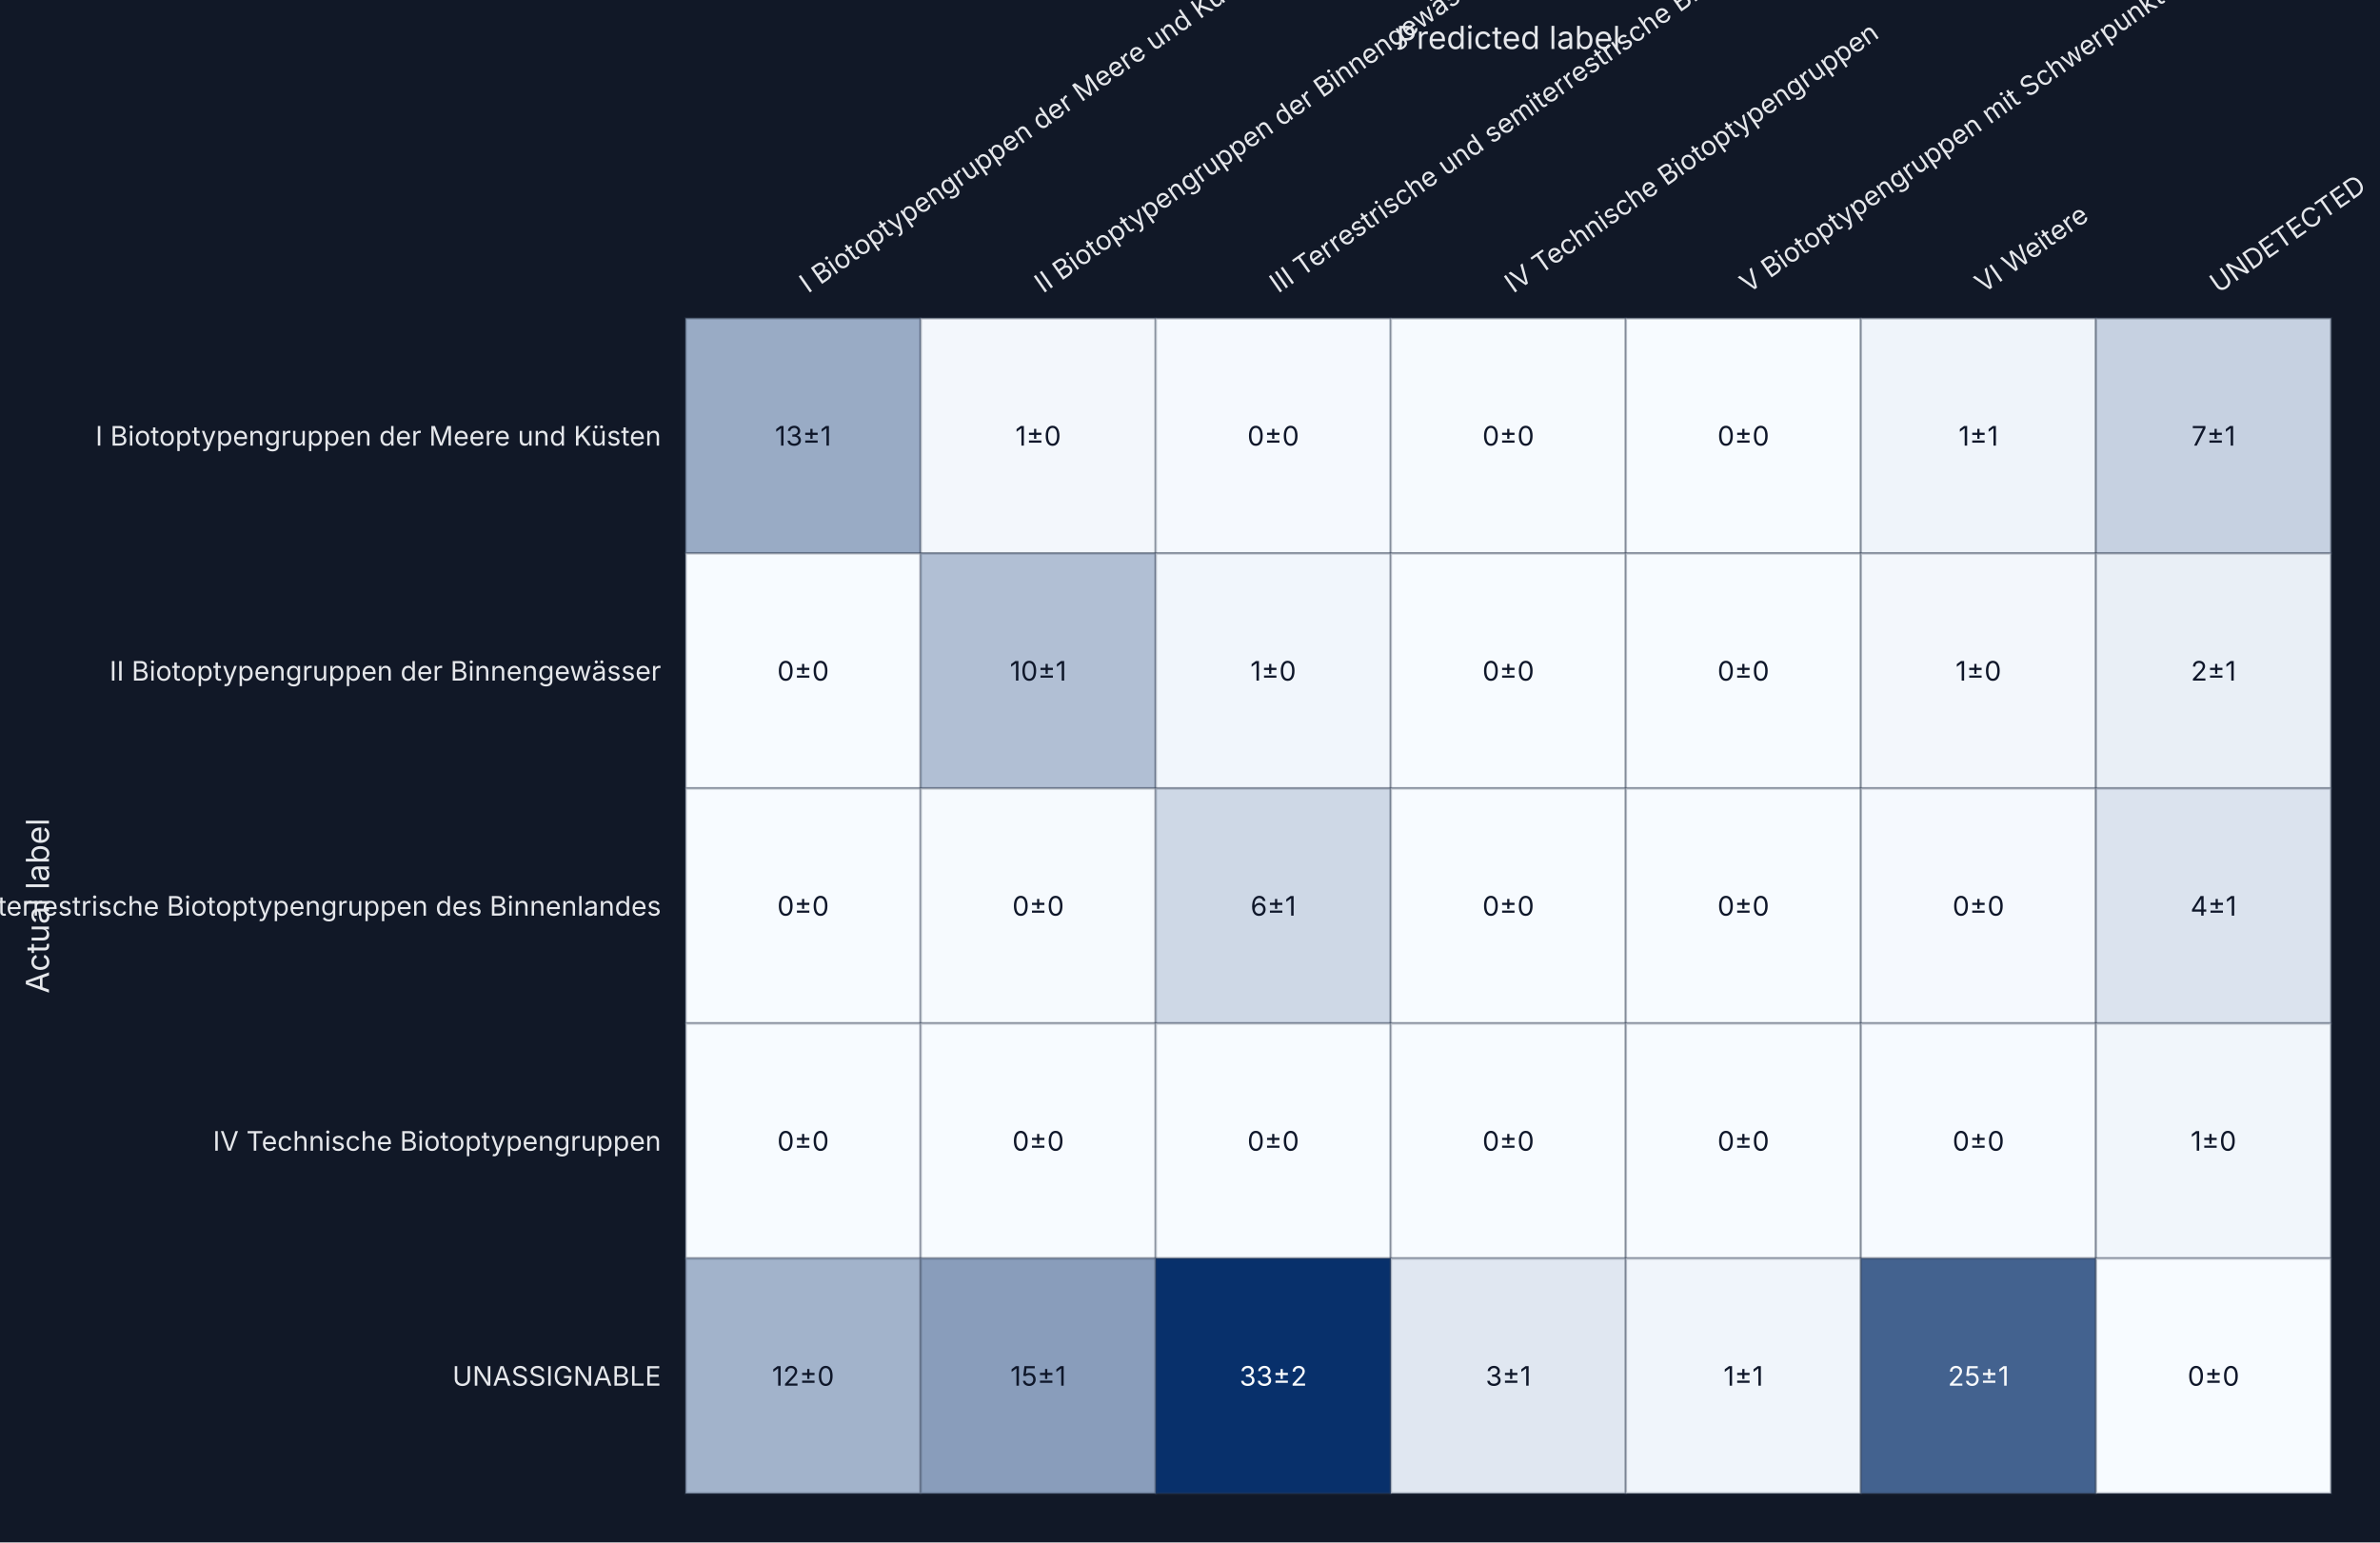
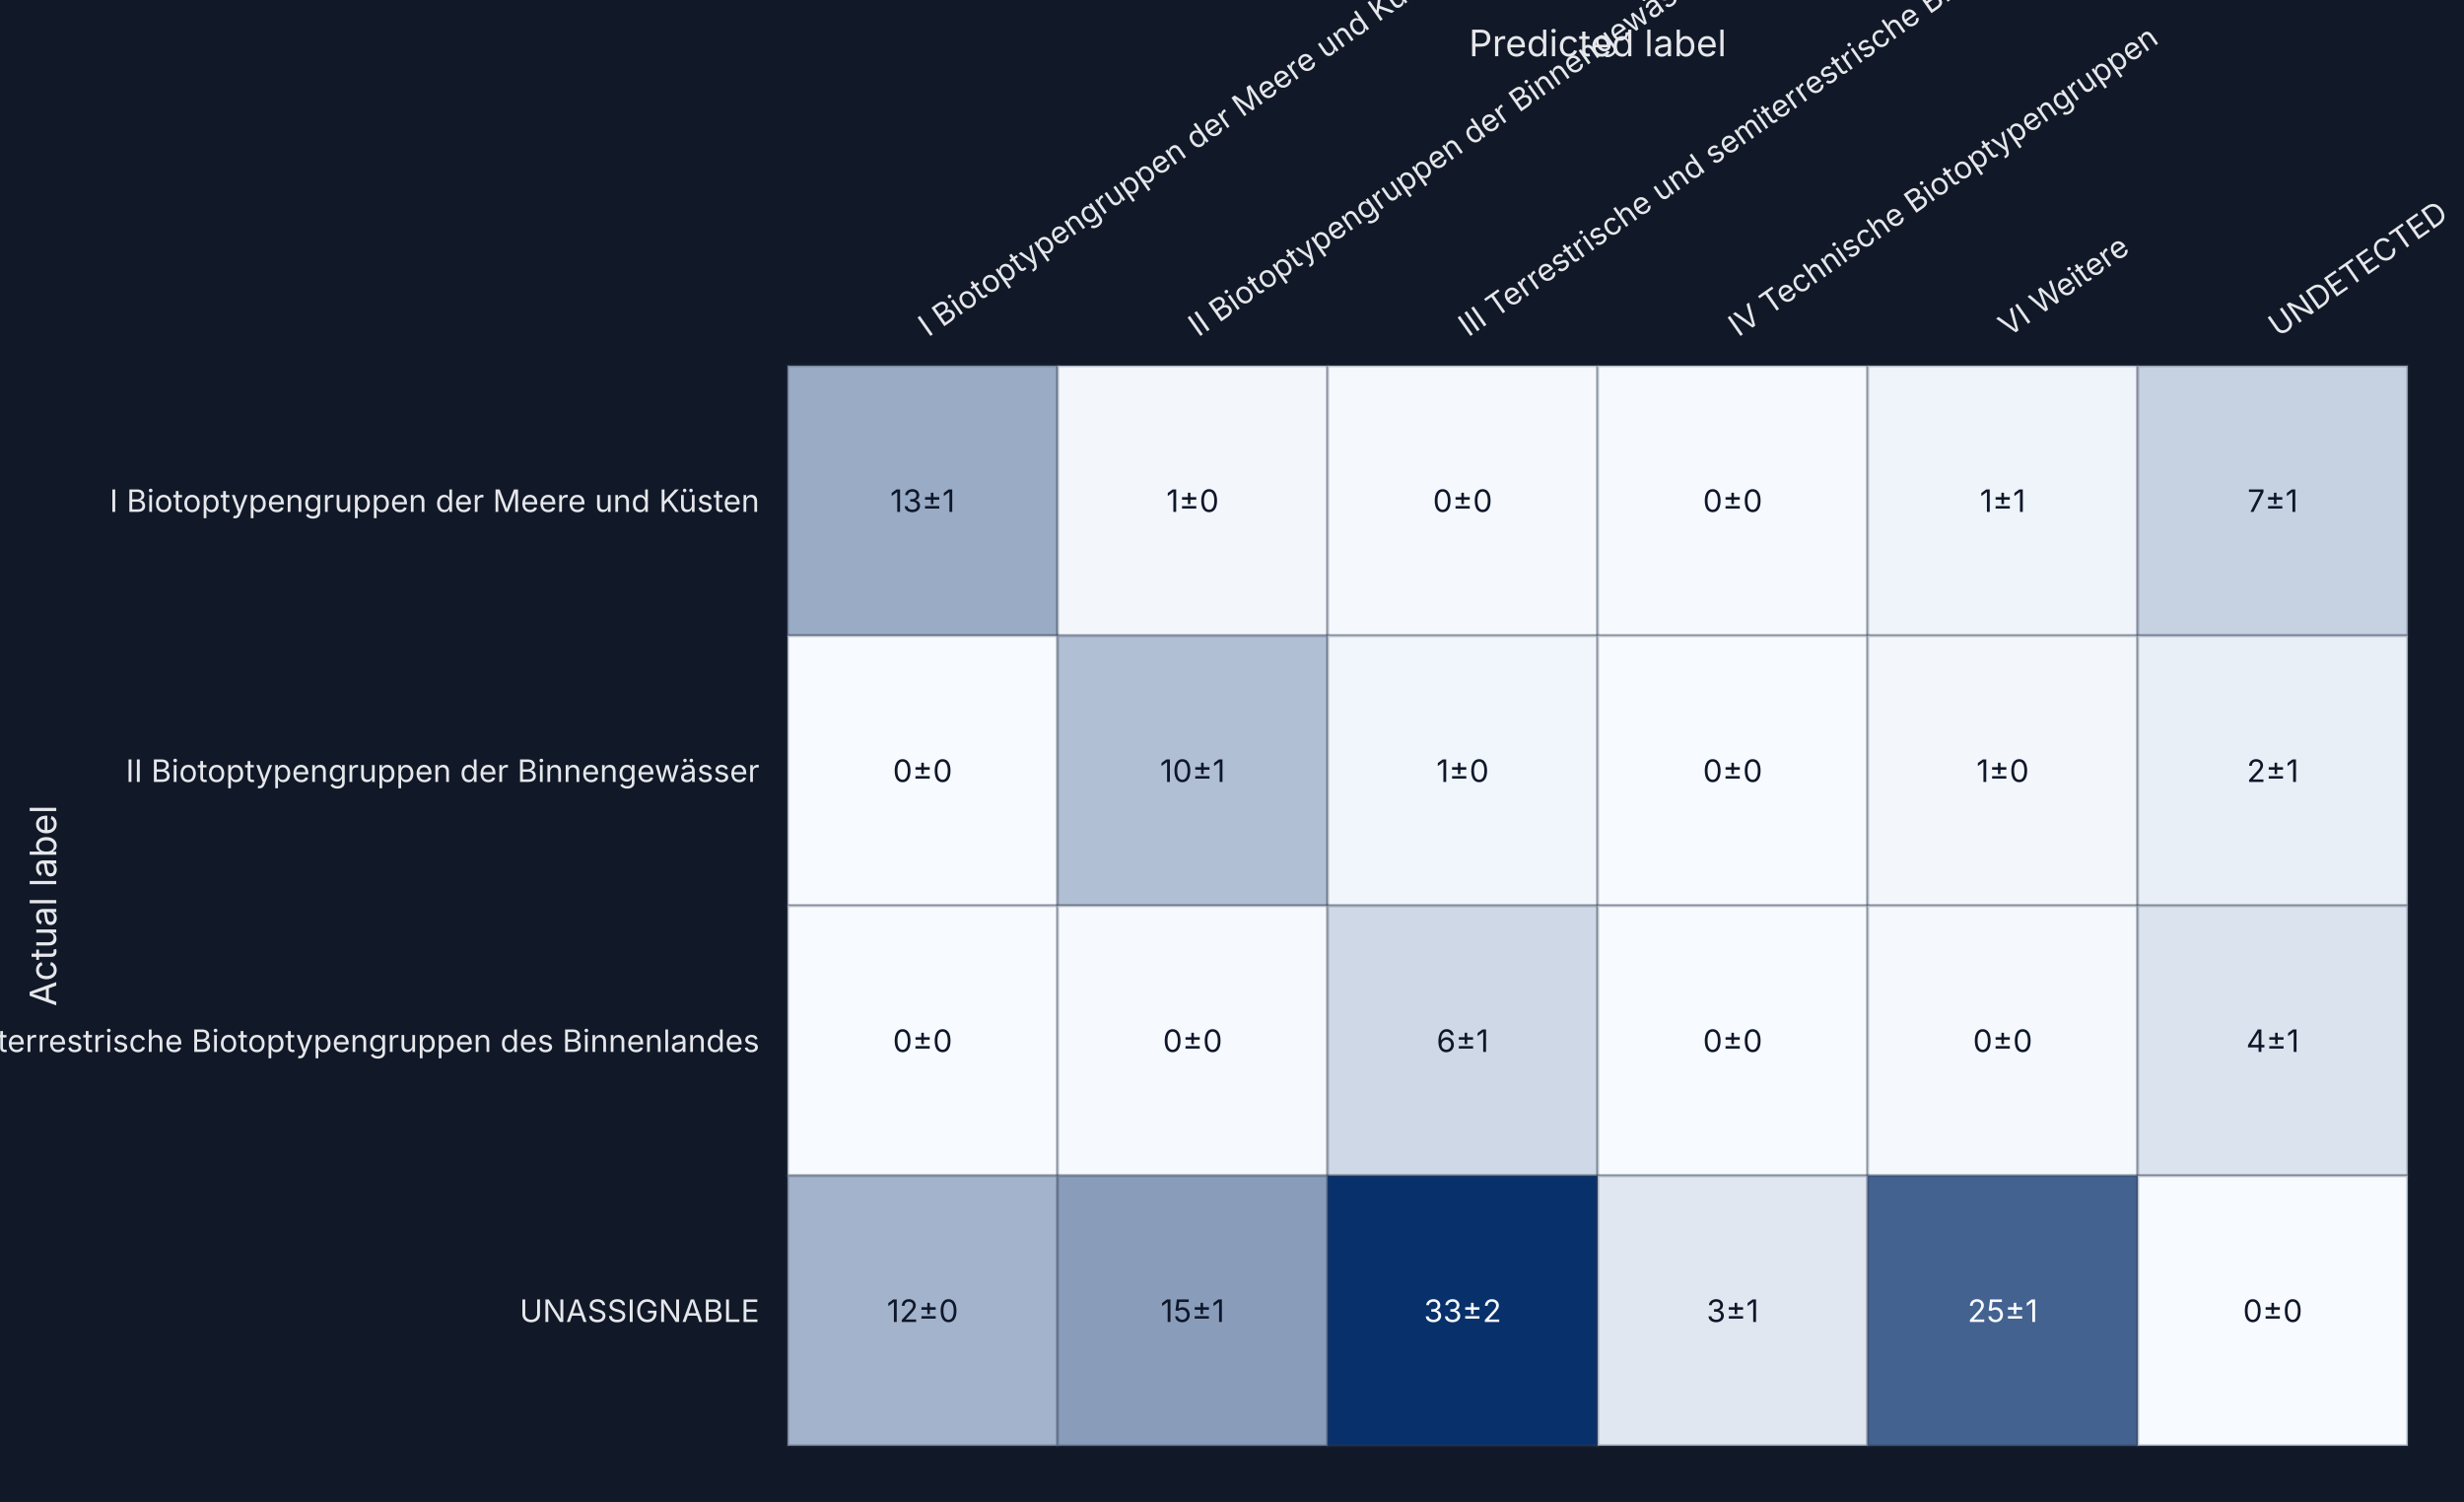
- <svg xmlns="http://www.w3.org/2000/svg" width="972" height="630" viewBox="0 0 972 630" style="color: rgb(229, 231, 235); font-family: Inter, Arial, sans-serif; background-color: rgba(0, 0, 0, 0);">
-   <rect x="0" y="0" width="972" height="630" fill="rgb(17, 24, 39)" />
-   <text x="616" y="20" text-anchor="middle" fill="currentColor" font-size="13">Predicted label</text>
-   <text x="20" y="370" transform="rotate(-90 20 370)" text-anchor="middle" fill="currentColor" font-size="13">Actual label</text>
+ <svg xmlns="http://www.w3.org/2000/svg" width="876" height="534" viewBox="0 0 876 534" style="color: rgb(229, 231, 235); font-family: Inter, Arial, sans-serif; background-color: rgba(0, 0, 0, 0);">
+   <rect x="0" y="0" width="876" height="534" fill="rgb(17, 24, 39)" />
+   <text x="568" y="20" text-anchor="middle" fill="currentColor" font-size="13">Predicted label</text>
+   <text x="20" y="322" transform="rotate(-90 20 322)" text-anchor="middle" fill="currentColor" font-size="13">Actual label</text>
  <text x="270" y="182" text-anchor="end" fill="currentColor" font-size="11">I Biotoptypengruppen der Meere und Küsten</text>
  <text x="270" y="278" text-anchor="end" fill="currentColor" font-size="11">II Biotoptypengruppen der Binnengewässer</text>
  <text x="270" y="374" text-anchor="end" fill="currentColor" font-size="11">III Terrestrische und semiterrestrische Biotoptypengruppen des Binnenlandes</text>
-   <text x="270" y="470" text-anchor="end" fill="currentColor" font-size="11">IV Technische Biotoptypengruppen</text>
-   <text x="270" y="566" text-anchor="end" fill="currentColor" font-size="11">UNASSIGNABLE</text>
+   <text x="270" y="470" text-anchor="end" fill="currentColor" font-size="11">UNASSIGNABLE</text>
  <rect x="280" y="130" width="96" height="96" fill="rgb(153, 171, 197)" stroke="#33415555" stroke-width="1" style="cursor: crosshair;" />
  <text x="328" y="182" text-anchor="middle" fill="#0f172a" font-size="11">13±1</text>
  <rect x="376" y="130" width="96" height="96" fill="rgb(243, 247, 252)" stroke="#33415555" stroke-width="1" style="cursor: crosshair;" />
  <text x="424" y="182" text-anchor="middle" fill="#0f172a" font-size="11">1±0</text>
  <rect x="472" y="130" width="96" height="96" fill="rgb(245, 249, 254)" stroke="#33415555" stroke-width="1" style="cursor: crosshair;" />
  <text x="520" y="182" text-anchor="middle" fill="#0f172a" font-size="11">0±0</text>
  <rect x="568" y="130" width="96" height="96" fill="rgb(246, 250, 254)" stroke="#33415555" stroke-width="1" style="cursor: crosshair;" />
  <text x="616" y="182" text-anchor="middle" fill="#0f172a" font-size="11">0±0</text>
-   <rect x="664" y="130" width="96" height="96" fill="rgb(247, 251, 255)" stroke="#33415555" stroke-width="1" style="cursor: crosshair;" />
-   <text x="712" y="182" text-anchor="middle" fill="#0f172a" font-size="11">0±0</text>
-   <rect x="760" y="130" width="96" height="96" fill="rgb(239, 244, 250)" stroke="#33415555" stroke-width="1" style="cursor: crosshair;" />
-   <text x="808" y="182" text-anchor="middle" fill="#0f172a" font-size="11">1±1</text>
-   <rect x="856" y="130" width="96" height="96" fill="rgb(198, 209, 225)" stroke="#33415555" stroke-width="1" style="cursor: crosshair;" />
-   <text x="904" y="182" text-anchor="middle" fill="#0f172a" font-size="11">7±1</text>
+   <rect x="664" y="130" width="96" height="96" fill="rgb(239, 244, 250)" stroke="#33415555" stroke-width="1" style="cursor: crosshair;" />
+   <text x="712" y="182" text-anchor="middle" fill="#0f172a" font-size="11">1±1</text>
+   <rect x="760" y="130" width="96" height="96" fill="rgb(198, 209, 225)" stroke="#33415555" stroke-width="1" style="cursor: crosshair;" />
+   <text x="808" y="182" text-anchor="middle" fill="#0f172a" font-size="11">7±1</text>
  <rect x="280" y="226" width="96" height="96" fill="rgb(247, 251, 255)" stroke="#33415555" stroke-width="1" style="cursor: crosshair;" />
  <text x="328" y="278" text-anchor="middle" fill="#0f172a" font-size="11">0±0</text>
  <rect x="376" y="226" width="96" height="96" fill="rgb(177, 191, 212)" stroke="#33415555" stroke-width="1" style="cursor: crosshair;" />
  <text x="424" y="278" text-anchor="middle" fill="#0f172a" font-size="11">10±1</text>
  <rect x="472" y="226" width="96" height="96" fill="rgb(241, 246, 252)" stroke="#33415555" stroke-width="1" style="cursor: crosshair;" />
  <text x="520" y="278" text-anchor="middle" fill="#0f172a" font-size="11">1±0</text>
  <rect x="568" y="226" width="96" height="96" fill="rgb(247, 251, 255)" stroke="#33415555" stroke-width="1" style="cursor: crosshair;" />
  <text x="616" y="278" text-anchor="middle" fill="#0f172a" font-size="11">0±0</text>
-   <rect x="664" y="226" width="96" height="96" fill="rgb(247, 251, 255)" stroke="#33415555" stroke-width="1" style="cursor: crosshair;" />
-   <text x="712" y="278" text-anchor="middle" fill="#0f172a" font-size="11">0±0</text>
-   <rect x="760" y="226" width="96" height="96" fill="rgb(243, 247, 252)" stroke="#33415555" stroke-width="1" style="cursor: crosshair;" />
-   <text x="808" y="278" text-anchor="middle" fill="#0f172a" font-size="11">1±0</text>
-   <rect x="856" y="226" width="96" height="96" fill="rgb(233, 239, 246)" stroke="#33415555" stroke-width="1" style="cursor: crosshair;" />
-   <text x="904" y="278" text-anchor="middle" fill="#0f172a" font-size="11">2±1</text>
+   <rect x="664" y="226" width="96" height="96" fill="rgb(243, 247, 252)" stroke="#33415555" stroke-width="1" style="cursor: crosshair;" />
+   <text x="712" y="278" text-anchor="middle" fill="#0f172a" font-size="11">1±0</text>
+   <rect x="760" y="226" width="96" height="96" fill="rgb(233, 239, 246)" stroke="#33415555" stroke-width="1" style="cursor: crosshair;" />
+   <text x="808" y="278" text-anchor="middle" fill="#0f172a" font-size="11">2±1</text>
  <rect x="280" y="322" width="96" height="96" fill="rgb(247, 251, 255)" stroke="#33415555" stroke-width="1" style="cursor: crosshair;" />
  <text x="328" y="374" text-anchor="middle" fill="#0f172a" font-size="11">0±0</text>
  <rect x="376" y="322" width="96" height="96" fill="rgb(246, 250, 254)" stroke="#33415555" stroke-width="1" style="cursor: crosshair;" />
  <text x="424" y="374" text-anchor="middle" fill="#0f172a" font-size="11">0±0</text>
  <rect x="472" y="322" width="96" height="96" fill="rgb(206, 216, 230)" stroke="#33415555" stroke-width="1" style="cursor: crosshair;" />
  <text x="520" y="374" text-anchor="middle" fill="#0f172a" font-size="11">6±1</text>
  <rect x="568" y="322" width="96" height="96" fill="rgb(247, 251, 255)" stroke="#33415555" stroke-width="1" style="cursor: crosshair;" />
  <text x="616" y="374" text-anchor="middle" fill="#0f172a" font-size="11">0±0</text>
-   <rect x="664" y="322" width="96" height="96" fill="rgb(247, 251, 255)" stroke="#33415555" stroke-width="1" style="cursor: crosshair;" />
+   <rect x="664" y="322" width="96" height="96" fill="rgb(245, 249, 254)" stroke="#33415555" stroke-width="1" style="cursor: crosshair;" />
  <text x="712" y="374" text-anchor="middle" fill="#0f172a" font-size="11">0±0</text>
-   <rect x="760" y="322" width="96" height="96" fill="rgb(245, 249, 254)" stroke="#33415555" stroke-width="1" style="cursor: crosshair;" />
-   <text x="808" y="374" text-anchor="middle" fill="#0f172a" font-size="11">0±0</text>
-   <rect x="856" y="322" width="96" height="96" fill="rgb(219, 227, 238)" stroke="#33415555" stroke-width="1" style="cursor: crosshair;" />
-   <text x="904" y="374" text-anchor="middle" fill="#0f172a" font-size="11">4±1</text>
-   <rect x="280" y="418" width="96" height="96" fill="rgb(247, 251, 255)" stroke="#33415555" stroke-width="1" style="cursor: crosshair;" />
-   <text x="328" y="470" text-anchor="middle" fill="#0f172a" font-size="11">0±0</text>
-   <rect x="376" y="418" width="96" height="96" fill="rgb(247, 251, 255)" stroke="#33415555" stroke-width="1" style="cursor: crosshair;" />
-   <text x="424" y="470" text-anchor="middle" fill="#0f172a" font-size="11">0±0</text>
-   <rect x="472" y="418" width="96" height="96" fill="rgb(247, 251, 255)" stroke="#33415555" stroke-width="1" style="cursor: crosshair;" />
-   <text x="520" y="470" text-anchor="middle" fill="#0f172a" font-size="11">0±0</text>
-   <rect x="568" y="418" width="96" height="96" fill="rgb(247, 251, 255)" stroke="#33415555" stroke-width="1" style="cursor: crosshair;" />
-   <text x="616" y="470" text-anchor="middle" fill="#0f172a" font-size="11">0±0</text>
-   <rect x="664" y="418" width="96" height="96" fill="rgb(247, 251, 255)" stroke="#33415555" stroke-width="1" style="cursor: crosshair;" />
-   <text x="712" y="470" text-anchor="middle" fill="#0f172a" font-size="11">0±0</text>
-   <rect x="760" y="418" width="96" height="96" fill="rgb(246, 250, 255)" stroke="#33415555" stroke-width="1" style="cursor: crosshair;" />
+   <rect x="760" y="322" width="96" height="96" fill="rgb(219, 227, 238)" stroke="#33415555" stroke-width="1" style="cursor: crosshair;" />
+   <text x="808" y="374" text-anchor="middle" fill="#0f172a" font-size="11">4±1</text>
+   <rect x="280" y="418" width="96" height="96" fill="rgb(162, 179, 203)" stroke="#33415555" stroke-width="1" style="cursor: crosshair;" />
+   <text x="328" y="470" text-anchor="middle" fill="#0f172a" font-size="11">12±0</text>
+   <rect x="376" y="418" width="96" height="96" fill="rgb(137, 157, 187)" stroke="#33415555" stroke-width="1" style="cursor: crosshair;" />
+   <text x="424" y="470" text-anchor="middle" fill="#0f172a" font-size="11">15±1</text>
+   <rect x="472" y="418" width="96" height="96" fill="rgb(8, 48, 107)" stroke="#33415555" stroke-width="1" style="cursor: crosshair;" />
+   <text x="520" y="470" text-anchor="middle" fill="#f8fafc" font-size="11">33±2</text>
+   <rect x="568" y="418" width="96" height="96" fill="rgb(224, 231, 241)" stroke="#33415555" stroke-width="1" style="cursor: crosshair;" />
+   <text x="616" y="470" text-anchor="middle" fill="#0f172a" font-size="11">3±1</text>
+   <rect x="664" y="418" width="96" height="96" fill="rgb(67, 98, 143)" stroke="#33415555" stroke-width="1" style="cursor: crosshair;" />
+   <text x="712" y="470" text-anchor="middle" fill="#f8fafc" font-size="11">25±1</text>
+   <rect x="760" y="418" width="96" height="96" fill="rgb(247, 251, 255)" stroke="#33415555" stroke-width="1" style="cursor: crosshair;" />
  <text x="808" y="470" text-anchor="middle" fill="#0f172a" font-size="11">0±0</text>
-   <rect x="856" y="418" width="96" height="96" fill="rgb(241, 246, 251)" stroke="#33415555" stroke-width="1" style="cursor: crosshair;" />
-   <text x="904" y="470" text-anchor="middle" fill="#0f172a" font-size="11">1±0</text>
-   <rect x="280" y="514" width="96" height="96" fill="rgb(162, 179, 203)" stroke="#33415555" stroke-width="1" style="cursor: crosshair;" />
-   <text x="328" y="566" text-anchor="middle" fill="#0f172a" font-size="11">12±0</text>
-   <rect x="376" y="514" width="96" height="96" fill="rgb(137, 157, 187)" stroke="#33415555" stroke-width="1" style="cursor: crosshair;" />
-   <text x="424" y="566" text-anchor="middle" fill="#0f172a" font-size="11">15±1</text>
-   <rect x="472" y="514" width="96" height="96" fill="rgb(8, 48, 107)" stroke="#33415555" stroke-width="1" style="cursor: crosshair;" />
-   <text x="520" y="566" text-anchor="middle" fill="#f8fafc" font-size="11">33±2</text>
-   <rect x="568" y="514" width="96" height="96" fill="rgb(224, 231, 241)" stroke="#33415555" stroke-width="1" style="cursor: crosshair;" />
-   <text x="616" y="566" text-anchor="middle" fill="#0f172a" font-size="11">3±1</text>
-   <rect x="664" y="514" width="96" height="96" fill="rgb(240, 245, 251)" stroke="#33415555" stroke-width="1" style="cursor: crosshair;" />
-   <text x="712" y="566" text-anchor="middle" fill="#0f172a" font-size="11">1±1</text>
-   <rect x="760" y="514" width="96" height="96" fill="rgb(67, 98, 143)" stroke="#33415555" stroke-width="1" style="cursor: crosshair;" />
-   <text x="808" y="566" text-anchor="middle" fill="#f8fafc" font-size="11">25±1</text>
-   <rect x="856" y="514" width="96" height="96" fill="rgb(247, 251, 255)" stroke="#33415555" stroke-width="1" style="cursor: crosshair;" />
-   <text x="904" y="566" text-anchor="middle" fill="#0f172a" font-size="11">0±0</text>
  <text x="330" y="120" transform="rotate(-35 330 120)" text-anchor="start" fill="currentColor" font-size="11">I Biotoptypengruppen der Meere und Küsten</text>
  <text x="426" y="120" transform="rotate(-35 426 120)" text-anchor="start" fill="currentColor" font-size="11">II Biotoptypengruppen der Binnengewässer</text>
  <text x="522" y="120" transform="rotate(-35 522 120)" text-anchor="start" fill="currentColor" font-size="11">III Terrestrische und semiterrestrische Biotoptypengruppen des Binnenlandes</text>
  <text x="618" y="120" transform="rotate(-35 618 120)" text-anchor="start" fill="currentColor" font-size="11">IV Technische Biotoptypengruppen</text>
-   <text x="714" y="120" transform="rotate(-35 714 120)" text-anchor="start" fill="currentColor" font-size="11">V Biotoptypengruppen mit Schwerpunkt in den Alpen</text>
-   <text x="810" y="120" transform="rotate(-35 810 120)" text-anchor="start" fill="currentColor" font-size="11">VI Weitere</text>
-   <text x="906" y="120" transform="rotate(-35 906 120)" text-anchor="start" fill="currentColor" font-size="11">UNDETECTED</text>
+   <text x="714" y="120" transform="rotate(-35 714 120)" text-anchor="start" fill="currentColor" font-size="11">VI Weitere</text>
+   <text x="810" y="120" transform="rotate(-35 810 120)" text-anchor="start" fill="currentColor" font-size="11">UNDETECTED</text>
</svg>
